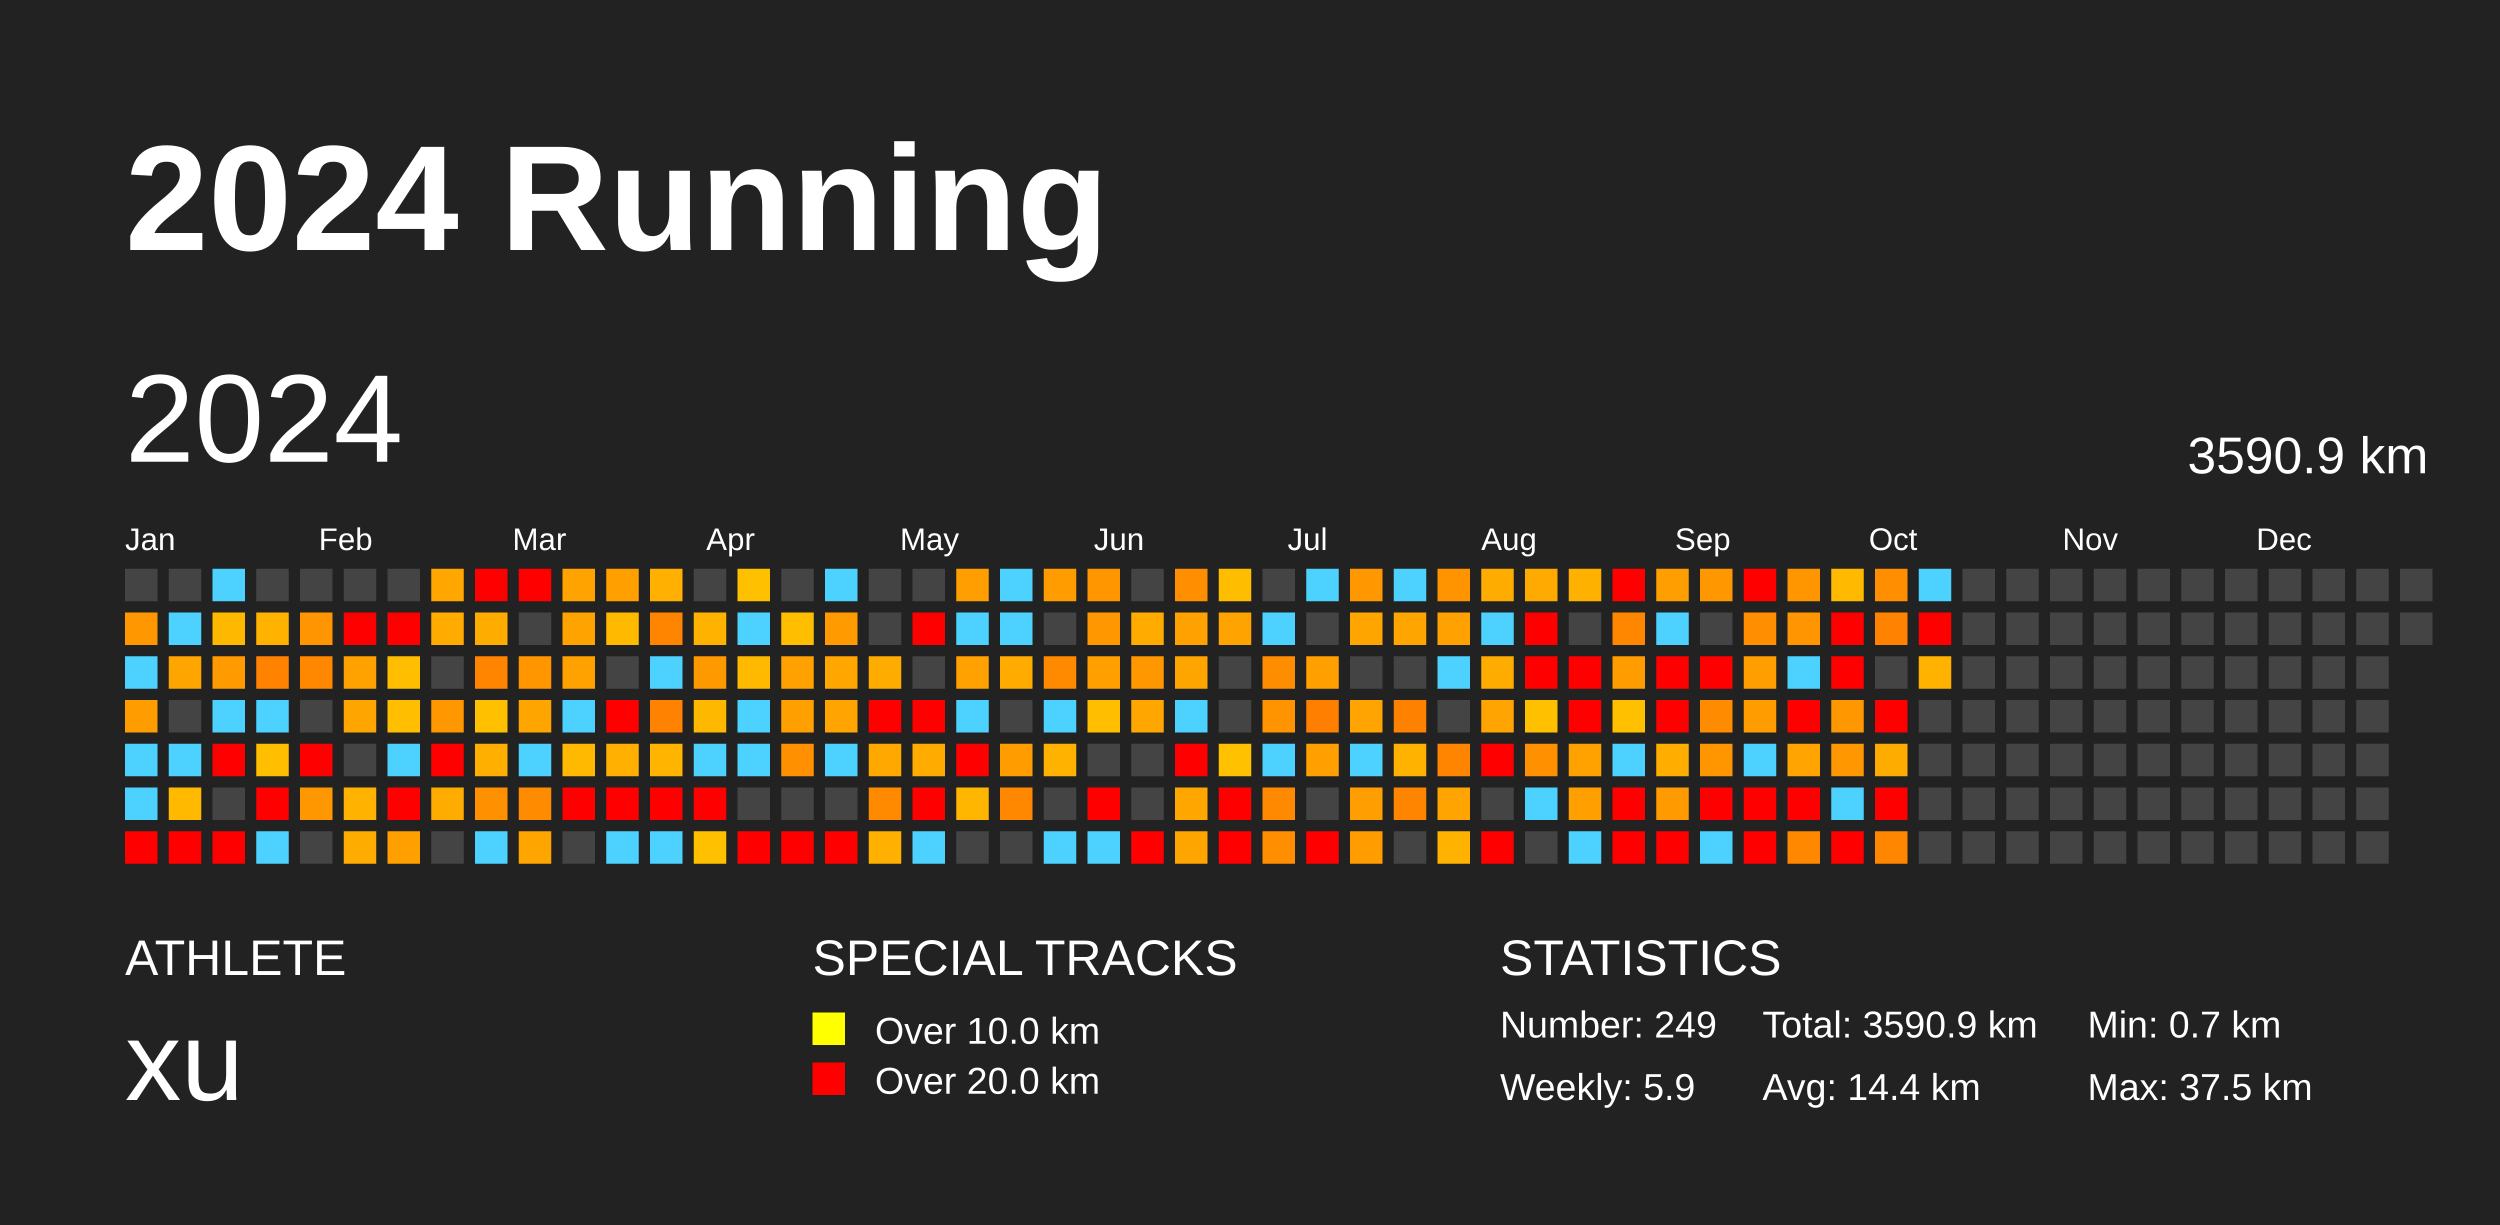
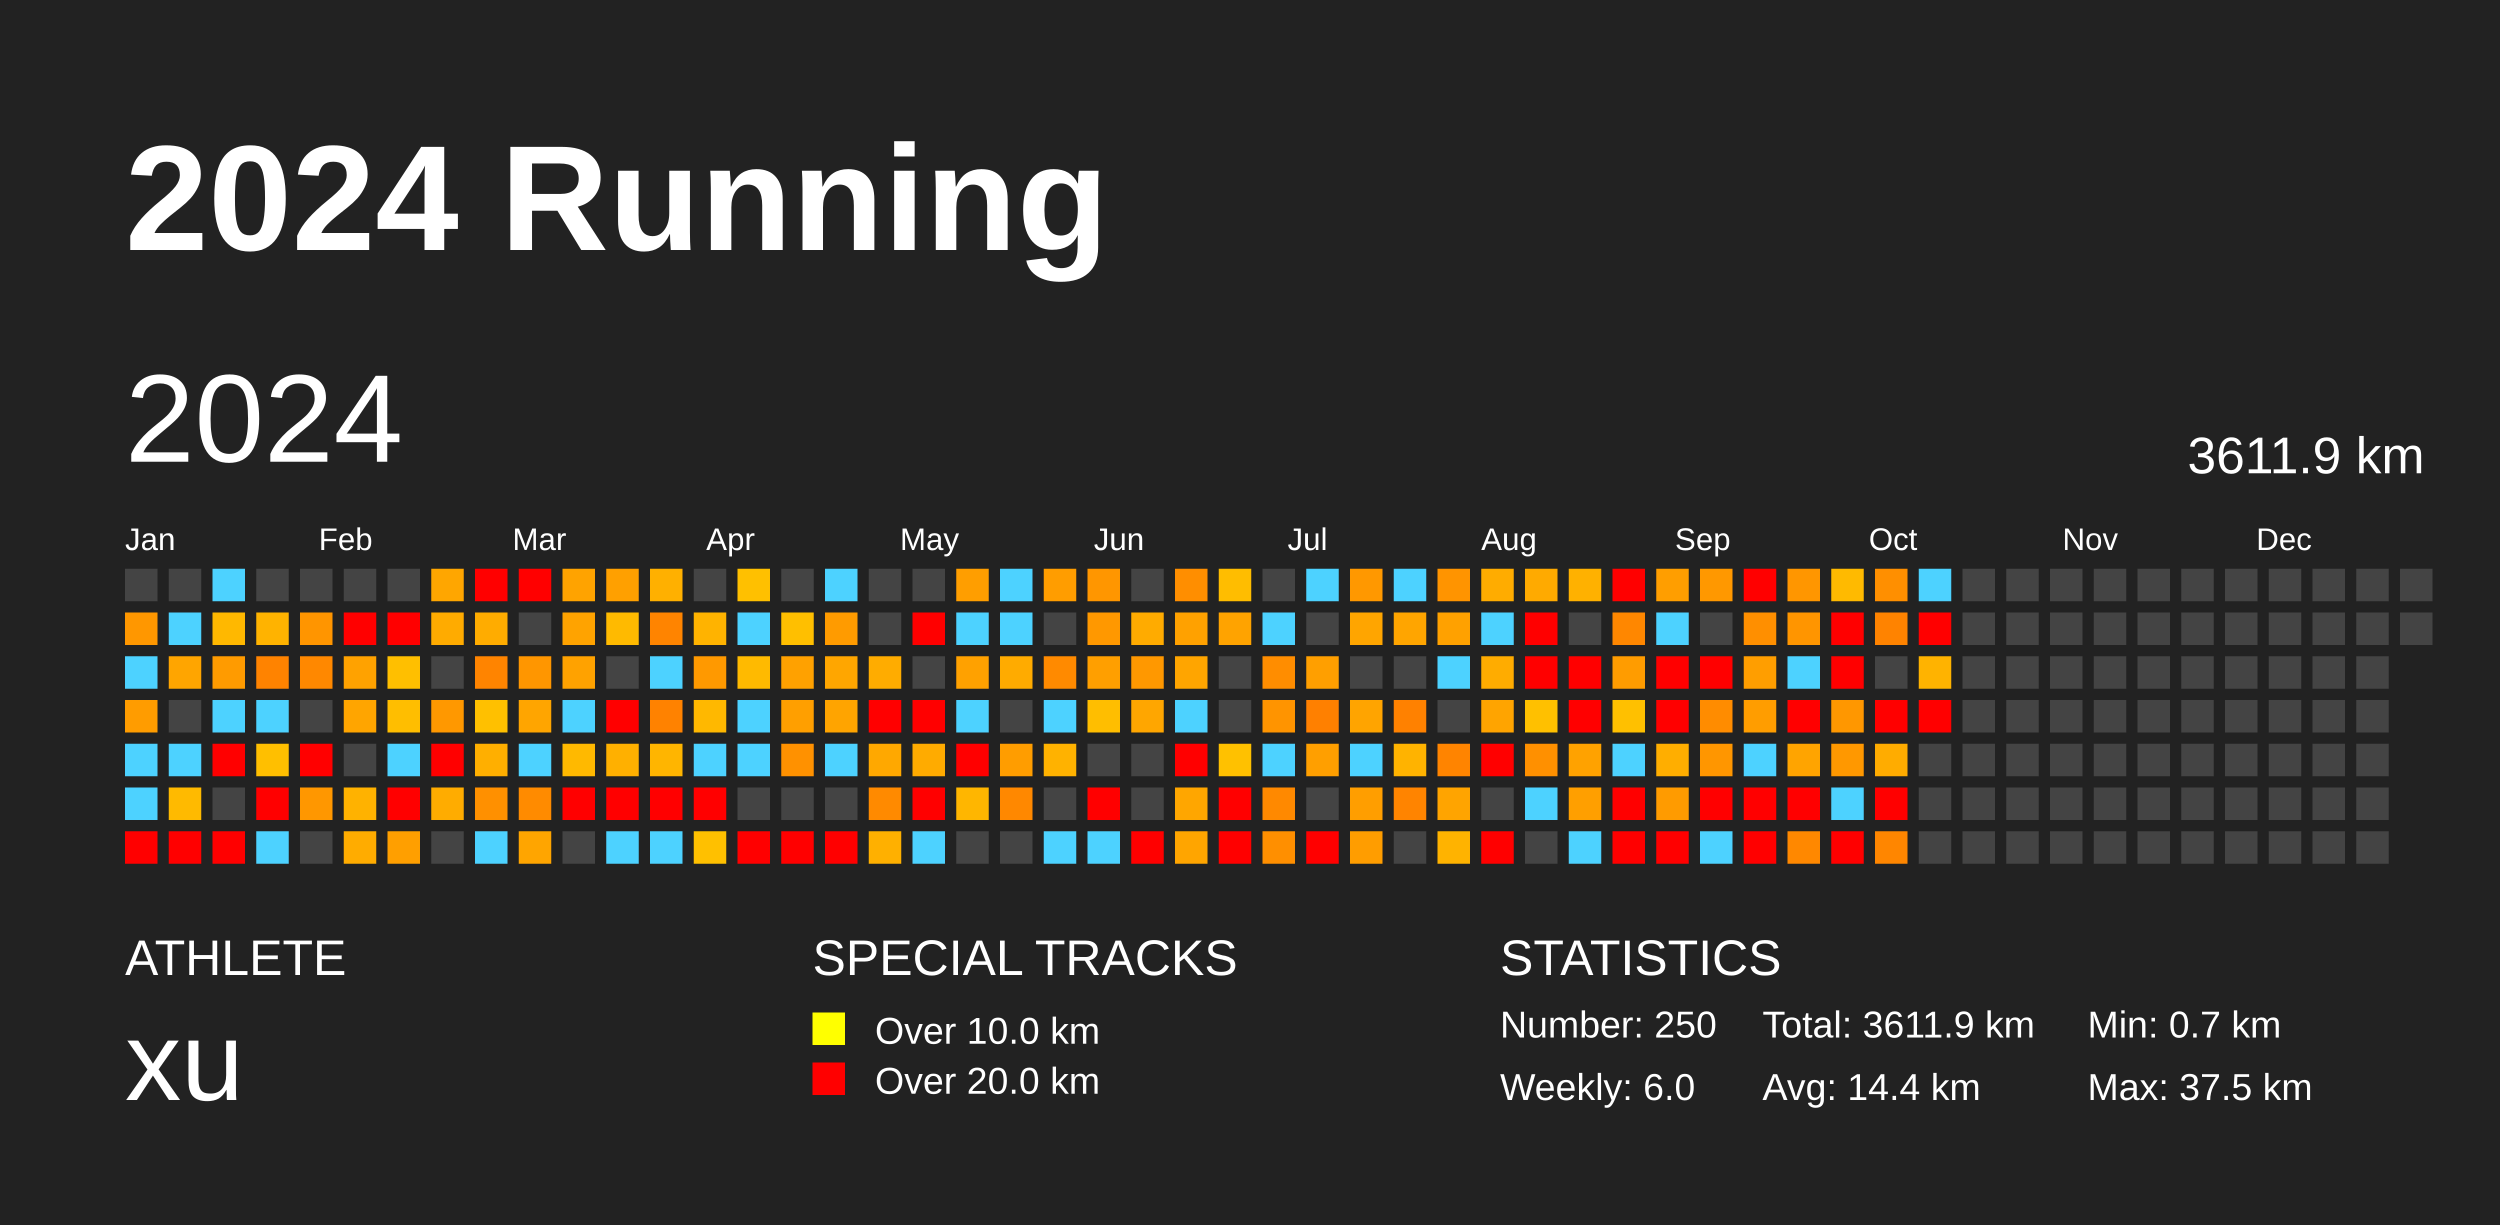
<svg xmlns="http://www.w3.org/2000/svg" baseProfile="full" height="98mm" version="1.1" viewBox="0,0,200,98" width="200mm">
  <defs />
  <rect fill="#222222" height="98" width="200" x="0" y="0" />
  <text fill="#FFFFFF" style="font-size:12px; font-family:Arial; font-weight:bold;" x="10" y="20">2024 Running</text>
  <text fill="#FFFFFF" style="font-size:4px; font-family:Arial" x="10" y="78">ATHLETE</text>
  <text fill="#FFFFFF" style="font-size:9px; font-family:Arial" x="10" y="88">xu</text>
  <text fill="#FFFFFF" style="font-size:4px; font-family:Arial" x="65" y="78">SPECIAL TRACKS</text>
  <rect fill="yellow" height="2.6" width="2.6" x="65" y="81" />
  <text fill="#FFFFFF" style="font-size:3px; font-family:Arial" x="70" y="83.5">Over 10.0 km</text>
  <rect fill="red" height="2.6" width="2.6" x="65" y="85" />
  <text fill="#FFFFFF" style="font-size:3px; font-family:Arial" x="70" y="87.5">Over 20.0 km</text>
  <text fill="#FFFFFF" style="font-size:4px; font-family:Arial" x="120" y="78">STATISTICS</text>
-   <text fill="#FFFFFF" style="font-size:3px; font-family:Arial" x="120" y="83">Number: 249</text>
-   <text fill="#FFFFFF" style="font-size:3px; font-family:Arial" x="120" y="88">Weekly: 5.9</text>
-   <text fill="#FFFFFF" style="font-size:3px; font-family:Arial" x="141" y="83">Total: 3590.9 km</text>
+   <text fill="#FFFFFF" style="font-size:3px; font-family:Arial" x="120" y="83">Number: 250</text>
+   <text fill="#FFFFFF" style="font-size:3px; font-family:Arial" x="120" y="88">Weekly: 6.0</text>
+   <text fill="#FFFFFF" style="font-size:3px; font-family:Arial" x="141" y="83">Total: 3611.9 km</text>
  <text fill="#FFFFFF" style="font-size:3px; font-family:Arial" x="141" y="88">Avg: 14.4 km</text>
  <text fill="#FFFFFF" style="font-size:3px; font-family:Arial" x="167" y="83">Min: 0.7 km</text>
  <text fill="#FFFFFF" style="font-size:3px; font-family:Arial" x="167" y="88">Max: 37.5 km</text>
  <text dominant-baseline="hanging" fill="#FFFFFF" style="font-size:10.0px; font-family:Arial;" x="10" y="30">2024</text>
-   <text dominant-baseline="hanging" fill="#FFFFFF" style="font-size:4.125px; font-family:Arial;" x="175" y="35">3590.9 km</text>
+   <text dominant-baseline="hanging" fill="#FFFFFF" style="font-size:4.125px; font-family:Arial;" x="175" y="35">3611.9 km</text>
  <text fill="#FFFFFF" style="font-size:2.5px; font-family:Arial" x="10.0" y="44">Jan</text>
  <text fill="#FFFFFF" style="font-size:2.5px; font-family:Arial" x="25.5" y="44">Feb</text>
  <text fill="#FFFFFF" style="font-size:2.5px; font-family:Arial" x="41.0" y="44">Mar</text>
  <text fill="#FFFFFF" style="font-size:2.5px; font-family:Arial" x="56.5" y="44">Apr</text>
  <text fill="#FFFFFF" style="font-size:2.5px; font-family:Arial" x="72.0" y="44">May</text>
  <text fill="#FFFFFF" style="font-size:2.5px; font-family:Arial" x="87.5" y="44">Jun</text>
  <text fill="#FFFFFF" style="font-size:2.5px; font-family:Arial" x="103.0" y="44">Jul</text>
  <text fill="#FFFFFF" style="font-size:2.5px; font-family:Arial" x="118.5" y="44">Aug</text>
  <text fill="#FFFFFF" style="font-size:2.5px; font-family:Arial" x="134.0" y="44">Sep</text>
  <text fill="#FFFFFF" style="font-size:2.5px; font-family:Arial" x="149.5" y="44">Oct</text>
  <text fill="#FFFFFF" style="font-size:2.5px; font-family:Arial" x="165.0" y="44">Nov</text>
  <text fill="#FFFFFF" style="font-size:2.5px; font-family:Arial" x="180.5" y="44">Dec</text>
  <rect fill="#444444" height="2.6" width="2.6" x="10.0" y="45.5" />
  <rect fill="#ff9700" height="2.6" width="2.6" x="10.0" y="49.0" />
  <rect fill="#4dd2ff" height="2.6" width="2.6" x="10.0" y="52.5" />
  <rect fill="#ff9c00" height="2.6" width="2.6" x="10.0" y="56.0" />
  <rect fill="#4dd2ff" height="2.6" width="2.6" x="10.0" y="59.5" />
  <rect fill="#4dd2ff" height="2.6" width="2.6" x="10.0" y="63.0" />
  <rect fill="red" height="2.6" width="2.6" x="10.0" y="66.5" />
  <rect fill="#444444" height="2.6" width="2.6" x="13.5" y="45.5" />
  <rect fill="#4dd2ff" height="2.6" width="2.6" x="13.5" y="49.0" />
  <rect fill="#ffa500" height="2.6" width="2.6" x="13.5" y="52.5" />
  <rect fill="#444444" height="2.6" width="2.6" x="13.5" y="56.0" />
  <rect fill="#4dd2ff" height="2.6" width="2.6" x="13.5" y="59.5" />
  <rect fill="#ffba00" height="2.6" width="2.6" x="13.5" y="63.0" />
  <rect fill="red" height="2.6" width="2.6" x="13.5" y="66.5" />
  <rect fill="#4dd2ff" height="2.6" width="2.6" x="17.0" y="45.5" />
  <rect fill="#ffb800" height="2.6" width="2.6" x="17.0" y="49.0" />
  <rect fill="#ff9b00" height="2.6" width="2.6" x="17.0" y="52.5" />
  <rect fill="#4dd2ff" height="2.6" width="2.6" x="17.0" y="56.0" />
  <rect fill="red" height="2.6" width="2.6" x="17.0" y="59.5" />
  <rect fill="#444444" height="2.6" width="2.6" x="17.0" y="63.0" />
  <rect fill="red" height="2.6" width="2.6" x="17.0" y="66.5" />
  <rect fill="#444444" height="2.6" width="2.6" x="20.5" y="45.5" />
  <rect fill="#ffb300" height="2.6" width="2.6" x="20.5" y="49.0" />
  <rect fill="#ff8300" height="2.6" width="2.6" x="20.5" y="52.5" />
  <rect fill="#4dd2ff" height="2.6" width="2.6" x="20.5" y="56.0" />
  <rect fill="#ffbf00" height="2.6" width="2.6" x="20.5" y="59.5" />
  <rect fill="red" height="2.6" width="2.6" x="20.5" y="63.0" />
  <rect fill="#4dd2ff" height="2.6" width="2.6" x="20.5" y="66.5" />
  <rect fill="#444444" height="2.6" width="2.6" x="24.0" y="45.5" />
  <rect fill="#ff9500" height="2.6" width="2.6" x="24.0" y="49.0" />
  <rect fill="#ff8800" height="2.6" width="2.6" x="24.0" y="52.5" />
  <rect fill="#444444" height="2.6" width="2.6" x="24.0" y="56.0" />
  <rect fill="red" height="2.6" width="2.6" x="24.0" y="59.5" />
  <rect fill="#ff9700" height="2.6" width="2.6" x="24.0" y="63.0" />
  <rect fill="#444444" height="2.6" width="2.6" x="24.0" y="66.5" />
  <rect fill="#444444" height="2.6" width="2.6" x="27.5" y="45.5" />
  <rect fill="red" height="2.6" width="2.6" x="27.5" y="49.0" />
  <rect fill="#ffa200" height="2.6" width="2.6" x="27.5" y="52.5" />
  <rect fill="#ffa500" height="2.6" width="2.6" x="27.5" y="56.0" />
  <rect fill="#444444" height="2.6" width="2.6" x="27.5" y="59.5" />
  <rect fill="#ffb200" height="2.6" width="2.6" x="27.5" y="63.0" />
  <rect fill="#ffac00" height="2.6" width="2.6" x="27.5" y="66.5" />
  <rect fill="#444444" height="2.6" width="2.6" x="31.0" y="45.5" />
  <rect fill="red" height="2.6" width="2.6" x="31.0" y="49.0" />
  <rect fill="#ffbf00" height="2.6" width="2.6" x="31.0" y="52.5" />
  <rect fill="#ffbe00" height="2.6" width="2.6" x="31.0" y="56.0" />
  <rect fill="#4dd2ff" height="2.6" width="2.6" x="31.0" y="59.5" />
  <rect fill="red" height="2.6" width="2.6" x="31.0" y="63.0" />
  <rect fill="#ff9f00" height="2.6" width="2.6" x="31.0" y="66.5" />
  <rect fill="#ffa600" height="2.6" width="2.6" x="34.5" y="45.5" />
  <rect fill="#ffab00" height="2.6" width="2.6" x="34.5" y="49.0" />
  <rect fill="#444444" height="2.6" width="2.6" x="34.5" y="52.5" />
  <rect fill="#ff9800" height="2.6" width="2.6" x="34.5" y="56.0" />
  <rect fill="red" height="2.6" width="2.6" x="34.5" y="59.5" />
  <rect fill="#ffac00" height="2.6" width="2.6" x="34.5" y="63.0" />
  <rect fill="#444444" height="2.6" width="2.6" x="34.5" y="66.5" />
  <rect fill="red" height="2.6" width="2.6" x="38.0" y="45.5" />
  <rect fill="#ffac00" height="2.6" width="2.6" x="38.0" y="49.0" />
  <rect fill="#ff8400" height="2.6" width="2.6" x="38.0" y="52.5" />
  <rect fill="#ffc000" height="2.6" width="2.6" x="38.0" y="56.0" />
  <rect fill="#ffaf00" height="2.6" width="2.6" x="38.0" y="59.5" />
  <rect fill="#ff9000" height="2.6" width="2.6" x="38.0" y="63.0" />
  <rect fill="#4dd2ff" height="2.6" width="2.6" x="38.0" y="66.5" />
  <rect fill="red" height="2.6" width="2.6" x="41.5" y="45.5" />
  <rect fill="#444444" height="2.6" width="2.6" x="41.5" y="49.0" />
  <rect fill="#ff9600" height="2.6" width="2.6" x="41.5" y="52.5" />
  <rect fill="#ffa500" height="2.6" width="2.6" x="41.5" y="56.0" />
  <rect fill="#4dd2ff" height="2.6" width="2.6" x="41.5" y="59.5" />
  <rect fill="#ff8b00" height="2.6" width="2.6" x="41.5" y="63.0" />
  <rect fill="#ffa500" height="2.6" width="2.6" x="41.5" y="66.5" />
  <rect fill="#ffa300" height="2.6" width="2.6" x="45.0" y="45.5" />
  <rect fill="#ffa300" height="2.6" width="2.6" x="45.0" y="49.0" />
  <rect fill="#ffa200" height="2.6" width="2.6" x="45.0" y="52.5" />
  <rect fill="#4dd2ff" height="2.6" width="2.6" x="45.0" y="56.0" />
  <rect fill="#ffb900" height="2.6" width="2.6" x="45.0" y="59.5" />
  <rect fill="red" height="2.6" width="2.6" x="45.0" y="63.0" />
  <rect fill="#444444" height="2.6" width="2.6" x="45.0" y="66.5" />
  <rect fill="#ffa000" height="2.6" width="2.6" x="48.5" y="45.5" />
  <rect fill="#ffba00" height="2.6" width="2.6" x="48.5" y="49.0" />
  <rect fill="#444444" height="2.6" width="2.6" x="48.5" y="52.5" />
  <rect fill="red" height="2.6" width="2.6" x="48.5" y="56.0" />
  <rect fill="#ffb000" height="2.6" width="2.6" x="48.5" y="59.5" />
  <rect fill="red" height="2.6" width="2.6" x="48.5" y="63.0" />
  <rect fill="#4dd2ff" height="2.6" width="2.6" x="48.5" y="66.5" />
  <rect fill="#ffb000" height="2.6" width="2.6" x="52.0" y="45.5" />
  <rect fill="#ff8400" height="2.6" width="2.6" x="52.0" y="49.0" />
  <rect fill="#4dd2ff" height="2.6" width="2.6" x="52.0" y="52.5" />
  <rect fill="#ff8200" height="2.6" width="2.6" x="52.0" y="56.0" />
  <rect fill="#ffb500" height="2.6" width="2.6" x="52.0" y="59.5" />
  <rect fill="red" height="2.6" width="2.6" x="52.0" y="63.0" />
  <rect fill="#4dd2ff" height="2.6" width="2.6" x="52.0" y="66.5" />
  <rect fill="#444444" height="2.6" width="2.6" x="55.5" y="45.5" />
  <rect fill="#ffb300" height="2.6" width="2.6" x="55.5" y="49.0" />
  <rect fill="#ff9900" height="2.6" width="2.6" x="55.5" y="52.5" />
  <rect fill="#ffb800" height="2.6" width="2.6" x="55.5" y="56.0" />
  <rect fill="#4dd2ff" height="2.6" width="2.6" x="55.5" y="59.5" />
  <rect fill="red" height="2.6" width="2.6" x="55.5" y="63.0" />
  <rect fill="#ffc000" height="2.6" width="2.6" x="55.5" y="66.5" />
  <rect fill="#ffc000" height="2.6" width="2.6" x="59.0" y="45.5" />
  <rect fill="#4dd2ff" height="2.6" width="2.6" x="59.0" y="49.0" />
  <rect fill="#ffba00" height="2.6" width="2.6" x="59.0" y="52.5" />
  <rect fill="#4dd2ff" height="2.6" width="2.6" x="59.0" y="56.0" />
  <rect fill="#4dd2ff" height="2.6" width="2.6" x="59.0" y="59.5" />
  <rect fill="#444444" height="2.6" width="2.6" x="59.0" y="63.0" />
  <rect fill="red" height="2.6" width="2.6" x="59.0" y="66.5" />
  <rect fill="#444444" height="2.6" width="2.6" x="62.5" y="45.5" />
  <rect fill="#ffbf00" height="2.6" width="2.6" x="62.5" y="49.0" />
  <rect fill="#ffa100" height="2.6" width="2.6" x="62.5" y="52.5" />
  <rect fill="#ff9f00" height="2.6" width="2.6" x="62.5" y="56.0" />
  <rect fill="#ff9100" height="2.6" width="2.6" x="62.5" y="59.5" />
  <rect fill="#444444" height="2.6" width="2.6" x="62.5" y="63.0" />
  <rect fill="red" height="2.6" width="2.6" x="62.5" y="66.5" />
  <rect fill="#4dd2ff" height="2.6" width="2.6" x="66.0" y="45.5" />
  <rect fill="#ff9b00" height="2.6" width="2.6" x="66.0" y="49.0" />
  <rect fill="#ffa600" height="2.6" width="2.6" x="66.0" y="52.5" />
  <rect fill="#ffa400" height="2.6" width="2.6" x="66.0" y="56.0" />
  <rect fill="#4dd2ff" height="2.6" width="2.6" x="66.0" y="59.5" />
  <rect fill="#444444" height="2.6" width="2.6" x="66.0" y="63.0" />
  <rect fill="red" height="2.6" width="2.6" x="66.0" y="66.5" />
  <rect fill="#444444" height="2.6" width="2.6" x="69.5" y="45.5" />
  <rect fill="#444444" height="2.6" width="2.6" x="69.5" y="49.0" />
  <rect fill="#ffac00" height="2.6" width="2.6" x="69.5" y="52.5" />
  <rect fill="red" height="2.6" width="2.6" x="69.5" y="56.0" />
  <rect fill="#ffa800" height="2.6" width="2.6" x="69.5" y="59.5" />
  <rect fill="#ff8a00" height="2.6" width="2.6" x="69.5" y="63.0" />
  <rect fill="#ffb000" height="2.6" width="2.6" x="69.5" y="66.5" />
  <rect fill="#444444" height="2.6" width="2.6" x="73.0" y="45.5" />
  <rect fill="red" height="2.6" width="2.6" x="73.0" y="49.0" />
  <rect fill="#444444" height="2.6" width="2.6" x="73.0" y="52.5" />
  <rect fill="red" height="2.6" width="2.6" x="73.0" y="56.0" />
  <rect fill="#ffab00" height="2.6" width="2.6" x="73.0" y="59.5" />
  <rect fill="red" height="2.6" width="2.6" x="73.0" y="63.0" />
  <rect fill="#4dd2ff" height="2.6" width="2.6" x="73.0" y="66.5" />
  <rect fill="#ff9e00" height="2.6" width="2.6" x="76.5" y="45.5" />
  <rect fill="#4dd2ff" height="2.6" width="2.6" x="76.5" y="49.0" />
  <rect fill="#ffa100" height="2.6" width="2.6" x="76.5" y="52.5" />
  <rect fill="#4dd2ff" height="2.6" width="2.6" x="76.5" y="56.0" />
  <rect fill="red" height="2.6" width="2.6" x="76.5" y="59.5" />
  <rect fill="#ffb600" height="2.6" width="2.6" x="76.5" y="63.0" />
  <rect fill="#444444" height="2.6" width="2.6" x="76.5" y="66.5" />
  <rect fill="#4dd2ff" height="2.6" width="2.6" x="80.0" y="45.5" />
  <rect fill="#4dd2ff" height="2.6" width="2.6" x="80.0" y="49.0" />
  <rect fill="#ffab00" height="2.6" width="2.6" x="80.0" y="52.5" />
  <rect fill="#444444" height="2.6" width="2.6" x="80.0" y="56.0" />
  <rect fill="#ff9d00" height="2.6" width="2.6" x="80.0" y="59.5" />
  <rect fill="#ff8800" height="2.6" width="2.6" x="80.0" y="63.0" />
  <rect fill="#444444" height="2.6" width="2.6" x="80.0" y="66.5" />
  <rect fill="#ff9d00" height="2.6" width="2.6" x="83.5" y="45.5" />
  <rect fill="#444444" height="2.6" width="2.6" x="83.5" y="49.0" />
  <rect fill="#ff8a00" height="2.6" width="2.6" x="83.5" y="52.5" />
  <rect fill="#4dd2ff" height="2.6" width="2.6" x="83.5" y="56.0" />
  <rect fill="#ffb200" height="2.6" width="2.6" x="83.5" y="59.5" />
  <rect fill="#444444" height="2.6" width="2.6" x="83.5" y="63.0" />
  <rect fill="#4dd2ff" height="2.6" width="2.6" x="83.5" y="66.5" />
  <rect fill="#ff9600" height="2.6" width="2.6" x="87.0" y="45.5" />
  <rect fill="#ff9800" height="2.6" width="2.6" x="87.0" y="49.0" />
  <rect fill="#ff9f00" height="2.6" width="2.6" x="87.0" y="52.5" />
  <rect fill="#ffbe00" height="2.6" width="2.6" x="87.0" y="56.0" />
  <rect fill="#444444" height="2.6" width="2.6" x="87.0" y="59.5" />
  <rect fill="red" height="2.6" width="2.6" x="87.0" y="63.0" />
  <rect fill="#4dd2ff" height="2.6" width="2.6" x="87.0" y="66.5" />
  <rect fill="#444444" height="2.6" width="2.6" x="90.5" y="45.5" />
  <rect fill="#ffab00" height="2.6" width="2.6" x="90.5" y="49.0" />
  <rect fill="#ff9800" height="2.6" width="2.6" x="90.5" y="52.5" />
  <rect fill="#ffa600" height="2.6" width="2.6" x="90.5" y="56.0" />
  <rect fill="#444444" height="2.6" width="2.6" x="90.5" y="59.5" />
  <rect fill="#444444" height="2.6" width="2.6" x="90.5" y="63.0" />
  <rect fill="red" height="2.6" width="2.6" x="90.5" y="66.5" />
  <rect fill="#ff8e00" height="2.6" width="2.6" x="94.0" y="45.5" />
  <rect fill="#ffa100" height="2.6" width="2.6" x="94.0" y="49.0" />
  <rect fill="#ffa500" height="2.6" width="2.6" x="94.0" y="52.5" />
  <rect fill="#4dd2ff" height="2.6" width="2.6" x="94.0" y="56.0" />
  <rect fill="red" height="2.6" width="2.6" x="94.0" y="59.5" />
  <rect fill="#ffa600" height="2.6" width="2.6" x="94.0" y="63.0" />
  <rect fill="#ffa500" height="2.6" width="2.6" x="94.0" y="66.5" />
  <rect fill="#ffbd00" height="2.6" width="2.6" x="97.5" y="45.5" />
  <rect fill="#ffa300" height="2.6" width="2.6" x="97.5" y="49.0" />
  <rect fill="#444444" height="2.6" width="2.6" x="97.5" y="52.5" />
  <rect fill="#444444" height="2.6" width="2.6" x="97.5" y="56.0" />
  <rect fill="#ffc100" height="2.6" width="2.6" x="97.5" y="59.5" />
  <rect fill="red" height="2.6" width="2.6" x="97.5" y="63.0" />
  <rect fill="red" height="2.6" width="2.6" x="97.5" y="66.5" />
  <rect fill="#444444" height="2.6" width="2.6" x="101.0" y="45.5" />
  <rect fill="#4dd2ff" height="2.6" width="2.6" x="101.0" y="49.0" />
  <rect fill="#ff8d00" height="2.6" width="2.6" x="101.0" y="52.5" />
  <rect fill="#ff9400" height="2.6" width="2.6" x="101.0" y="56.0" />
  <rect fill="#4dd2ff" height="2.6" width="2.6" x="101.0" y="59.5" />
  <rect fill="#ff8900" height="2.6" width="2.6" x="101.0" y="63.0" />
  <rect fill="#ff8f00" height="2.6" width="2.6" x="101.0" y="66.5" />
  <rect fill="#4dd2ff" height="2.6" width="2.6" x="104.5" y="45.5" />
  <rect fill="#444444" height="2.6" width="2.6" x="104.5" y="49.0" />
  <rect fill="#ff9f00" height="2.6" width="2.6" x="104.5" y="52.5" />
  <rect fill="#ff8000" height="2.6" width="2.6" x="104.5" y="56.0" />
  <rect fill="#ff9f00" height="2.6" width="2.6" x="104.5" y="59.5" />
  <rect fill="#444444" height="2.6" width="2.6" x="104.5" y="63.0" />
  <rect fill="red" height="2.6" width="2.6" x="104.5" y="66.5" />
  <rect fill="#ff9800" height="2.6" width="2.6" x="108.0" y="45.5" />
  <rect fill="#ffa500" height="2.6" width="2.6" x="108.0" y="49.0" />
  <rect fill="#444444" height="2.6" width="2.6" x="108.0" y="52.5" />
  <rect fill="#ffa400" height="2.6" width="2.6" x="108.0" y="56.0" />
  <rect fill="#4dd2ff" height="2.6" width="2.6" x="108.0" y="59.5" />
  <rect fill="#ff9e00" height="2.6" width="2.6" x="108.0" y="63.0" />
  <rect fill="#ff9d00" height="2.6" width="2.6" x="108.0" y="66.5" />
  <rect fill="#4dd2ff" height="2.6" width="2.6" x="111.5" y="45.5" />
  <rect fill="#ffa500" height="2.6" width="2.6" x="111.5" y="49.0" />
  <rect fill="#444444" height="2.6" width="2.6" x="111.5" y="52.5" />
  <rect fill="#ff8100" height="2.6" width="2.6" x="111.5" y="56.0" />
  <rect fill="#ffb300" height="2.6" width="2.6" x="111.5" y="59.5" />
  <rect fill="#ff8400" height="2.6" width="2.6" x="111.5" y="63.0" />
  <rect fill="#444444" height="2.6" width="2.6" x="111.5" y="66.5" />
  <rect fill="#ff9400" height="2.6" width="2.6" x="115.0" y="45.5" />
  <rect fill="#ffa100" height="2.6" width="2.6" x="115.0" y="49.0" />
  <rect fill="#4dd2ff" height="2.6" width="2.6" x="115.0" y="52.5" />
  <rect fill="#444444" height="2.6" width="2.6" x="115.0" y="56.0" />
  <rect fill="#ff8400" height="2.6" width="2.6" x="115.0" y="59.5" />
  <rect fill="#ffa400" height="2.6" width="2.6" x="115.0" y="63.0" />
  <rect fill="#ffb300" height="2.6" width="2.6" x="115.0" y="66.5" />
  <rect fill="#ffac00" height="2.6" width="2.6" x="118.5" y="45.5" />
  <rect fill="#4dd2ff" height="2.6" width="2.6" x="118.5" y="49.0" />
  <rect fill="#ffac00" height="2.6" width="2.6" x="118.5" y="52.5" />
  <rect fill="#ffa400" height="2.6" width="2.6" x="118.5" y="56.0" />
  <rect fill="red" height="2.6" width="2.6" x="118.5" y="59.5" />
  <rect fill="#444444" height="2.6" width="2.6" x="118.5" y="63.0" />
  <rect fill="red" height="2.6" width="2.6" x="118.5" y="66.5" />
  <rect fill="#ffaa00" height="2.6" width="2.6" x="122.0" y="45.5" />
  <rect fill="red" height="2.6" width="2.6" x="122.0" y="49.0" />
  <rect fill="red" height="2.6" width="2.6" x="122.0" y="52.5" />
  <rect fill="#ffc000" height="2.6" width="2.6" x="122.0" y="56.0" />
  <rect fill="#ff9000" height="2.6" width="2.6" x="122.0" y="59.5" />
  <rect fill="#4dd2ff" height="2.6" width="2.6" x="122.0" y="63.0" />
  <rect fill="#444444" height="2.6" width="2.6" x="122.0" y="66.5" />
  <rect fill="#ffb100" height="2.6" width="2.6" x="125.5" y="45.5" />
  <rect fill="#444444" height="2.6" width="2.6" x="125.5" y="49.0" />
  <rect fill="red" height="2.6" width="2.6" x="125.5" y="52.5" />
  <rect fill="red" height="2.6" width="2.6" x="125.5" y="56.0" />
  <rect fill="#ffa200" height="2.6" width="2.6" x="125.5" y="59.5" />
  <rect fill="#ff9f00" height="2.6" width="2.6" x="125.5" y="63.0" />
  <rect fill="#4dd2ff" height="2.6" width="2.6" x="125.5" y="66.5" />
  <rect fill="red" height="2.6" width="2.6" x="129.0" y="45.5" />
  <rect fill="#ff8700" height="2.6" width="2.6" x="129.0" y="49.0" />
  <rect fill="#ff9c00" height="2.6" width="2.6" x="129.0" y="52.5" />
  <rect fill="#ffc000" height="2.6" width="2.6" x="129.0" y="56.0" />
  <rect fill="#4dd2ff" height="2.6" width="2.6" x="129.0" y="59.5" />
  <rect fill="red" height="2.6" width="2.6" x="129.0" y="63.0" />
  <rect fill="red" height="2.6" width="2.6" x="129.0" y="66.5" />
  <rect fill="#ff9e00" height="2.6" width="2.6" x="132.5" y="45.5" />
  <rect fill="#4dd2ff" height="2.6" width="2.6" x="132.5" y="49.0" />
  <rect fill="red" height="2.6" width="2.6" x="132.5" y="52.5" />
  <rect fill="red" height="2.6" width="2.6" x="132.5" y="56.0" />
  <rect fill="#ffae00" height="2.6" width="2.6" x="132.5" y="59.5" />
  <rect fill="#ff9b00" height="2.6" width="2.6" x="132.5" y="63.0" />
  <rect fill="red" height="2.6" width="2.6" x="132.5" y="66.5" />
  <rect fill="#ff9800" height="2.6" width="2.6" x="136.0" y="45.5" />
  <rect fill="#444444" height="2.6" width="2.6" x="136.0" y="49.0" />
  <rect fill="red" height="2.6" width="2.6" x="136.0" y="52.5" />
  <rect fill="#ff8c00" height="2.6" width="2.6" x="136.0" y="56.0" />
  <rect fill="#ff9600" height="2.6" width="2.6" x="136.0" y="59.5" />
  <rect fill="red" height="2.6" width="2.6" x="136.0" y="63.0" />
  <rect fill="#4dd2ff" height="2.6" width="2.6" x="136.0" y="66.5" />
  <rect fill="red" height="2.6" width="2.6" x="139.5" y="45.5" />
  <rect fill="#ff8f00" height="2.6" width="2.6" x="139.5" y="49.0" />
  <rect fill="#ff9e00" height="2.6" width="2.6" x="139.5" y="52.5" />
  <rect fill="#ff9d00" height="2.6" width="2.6" x="139.5" y="56.0" />
  <rect fill="#4dd2ff" height="2.6" width="2.6" x="139.5" y="59.5" />
  <rect fill="red" height="2.6" width="2.6" x="139.5" y="63.0" />
  <rect fill="red" height="2.6" width="2.6" x="139.5" y="66.5" />
  <rect fill="#ff9600" height="2.6" width="2.6" x="143.0" y="45.5" />
  <rect fill="#ff9500" height="2.6" width="2.6" x="143.0" y="49.0" />
  <rect fill="#4dd2ff" height="2.6" width="2.6" x="143.0" y="52.5" />
  <rect fill="red" height="2.6" width="2.6" x="143.0" y="56.0" />
  <rect fill="#ffa400" height="2.6" width="2.6" x="143.0" y="59.5" />
  <rect fill="red" height="2.6" width="2.6" x="143.0" y="63.0" />
  <rect fill="#ff8800" height="2.6" width="2.6" x="143.0" y="66.5" />
  <rect fill="#ffba00" height="2.6" width="2.6" x="146.5" y="45.5" />
  <rect fill="red" height="2.6" width="2.6" x="146.5" y="49.0" />
  <rect fill="red" height="2.6" width="2.6" x="146.5" y="52.5" />
  <rect fill="#ff9700" height="2.6" width="2.6" x="146.5" y="56.0" />
  <rect fill="#ff9800" height="2.6" width="2.6" x="146.5" y="59.5" />
  <rect fill="#4dd2ff" height="2.6" width="2.6" x="146.5" y="63.0" />
  <rect fill="red" height="2.6" width="2.6" x="146.5" y="66.5" />
  <rect fill="#ff8f00" height="2.6" width="2.6" x="150.0" y="45.5" />
  <rect fill="#ff8300" height="2.6" width="2.6" x="150.0" y="49.0" />
  <rect fill="#444444" height="2.6" width="2.6" x="150.0" y="52.5" />
  <rect fill="red" height="2.6" width="2.6" x="150.0" y="56.0" />
  <rect fill="#ffac00" height="2.6" width="2.6" x="150.0" y="59.5" />
  <rect fill="red" height="2.6" width="2.6" x="150.0" y="63.0" />
  <rect fill="#ff8600" height="2.6" width="2.6" x="150.0" y="66.5" />
  <rect fill="#4dd2ff" height="2.6" width="2.6" x="153.5" y="45.5" />
  <rect fill="red" height="2.6" width="2.6" x="153.5" y="49.0" />
  <rect fill="#ffb300" height="2.6" width="2.6" x="153.5" y="52.5" />
-   <rect fill="#444444" height="2.6" width="2.6" x="153.5" y="56.0" />
+   <rect fill="red" height="2.6" width="2.6" x="153.5" y="56.0" />
  <rect fill="#444444" height="2.6" width="2.6" x="153.5" y="59.5" />
  <rect fill="#444444" height="2.6" width="2.6" x="153.5" y="63.0" />
  <rect fill="#444444" height="2.6" width="2.6" x="153.5" y="66.5" />
  <rect fill="#444444" height="2.6" width="2.6" x="157.0" y="45.5" />
  <rect fill="#444444" height="2.6" width="2.6" x="157.0" y="49.0" />
  <rect fill="#444444" height="2.6" width="2.6" x="157.0" y="52.5" />
  <rect fill="#444444" height="2.6" width="2.6" x="157.0" y="56.0" />
  <rect fill="#444444" height="2.6" width="2.6" x="157.0" y="59.5" />
  <rect fill="#444444" height="2.6" width="2.6" x="157.0" y="63.0" />
  <rect fill="#444444" height="2.6" width="2.6" x="157.0" y="66.5" />
  <rect fill="#444444" height="2.6" width="2.6" x="160.5" y="45.5" />
  <rect fill="#444444" height="2.6" width="2.6" x="160.5" y="49.0" />
  <rect fill="#444444" height="2.6" width="2.6" x="160.5" y="52.5" />
  <rect fill="#444444" height="2.6" width="2.6" x="160.5" y="56.0" />
  <rect fill="#444444" height="2.6" width="2.6" x="160.5" y="59.5" />
  <rect fill="#444444" height="2.6" width="2.6" x="160.5" y="63.0" />
  <rect fill="#444444" height="2.6" width="2.6" x="160.5" y="66.5" />
  <rect fill="#444444" height="2.6" width="2.6" x="164.0" y="45.5" />
  <rect fill="#444444" height="2.6" width="2.6" x="164.0" y="49.0" />
  <rect fill="#444444" height="2.6" width="2.6" x="164.0" y="52.5" />
  <rect fill="#444444" height="2.6" width="2.6" x="164.0" y="56.0" />
  <rect fill="#444444" height="2.6" width="2.6" x="164.0" y="59.5" />
  <rect fill="#444444" height="2.6" width="2.6" x="164.0" y="63.0" />
  <rect fill="#444444" height="2.6" width="2.6" x="164.0" y="66.5" />
  <rect fill="#444444" height="2.6" width="2.6" x="167.5" y="45.5" />
  <rect fill="#444444" height="2.6" width="2.6" x="167.5" y="49.0" />
  <rect fill="#444444" height="2.6" width="2.6" x="167.5" y="52.5" />
  <rect fill="#444444" height="2.6" width="2.6" x="167.5" y="56.0" />
  <rect fill="#444444" height="2.6" width="2.6" x="167.5" y="59.5" />
  <rect fill="#444444" height="2.6" width="2.6" x="167.5" y="63.0" />
  <rect fill="#444444" height="2.6" width="2.6" x="167.5" y="66.5" />
  <rect fill="#444444" height="2.6" width="2.6" x="171.0" y="45.5" />
  <rect fill="#444444" height="2.6" width="2.6" x="171.0" y="49.0" />
  <rect fill="#444444" height="2.6" width="2.6" x="171.0" y="52.5" />
  <rect fill="#444444" height="2.6" width="2.6" x="171.0" y="56.0" />
  <rect fill="#444444" height="2.6" width="2.6" x="171.0" y="59.5" />
  <rect fill="#444444" height="2.6" width="2.6" x="171.0" y="63.0" />
  <rect fill="#444444" height="2.6" width="2.6" x="171.0" y="66.5" />
  <rect fill="#444444" height="2.6" width="2.6" x="174.5" y="45.5" />
  <rect fill="#444444" height="2.6" width="2.6" x="174.5" y="49.0" />
  <rect fill="#444444" height="2.6" width="2.6" x="174.5" y="52.5" />
  <rect fill="#444444" height="2.6" width="2.6" x="174.5" y="56.0" />
  <rect fill="#444444" height="2.6" width="2.6" x="174.5" y="59.5" />
  <rect fill="#444444" height="2.6" width="2.6" x="174.5" y="63.0" />
  <rect fill="#444444" height="2.6" width="2.6" x="174.5" y="66.5" />
  <rect fill="#444444" height="2.6" width="2.6" x="178.0" y="45.5" />
  <rect fill="#444444" height="2.6" width="2.6" x="178.0" y="49.0" />
  <rect fill="#444444" height="2.6" width="2.6" x="178.0" y="52.5" />
  <rect fill="#444444" height="2.6" width="2.6" x="178.0" y="56.0" />
  <rect fill="#444444" height="2.6" width="2.6" x="178.0" y="59.5" />
  <rect fill="#444444" height="2.6" width="2.6" x="178.0" y="63.0" />
  <rect fill="#444444" height="2.6" width="2.6" x="178.0" y="66.5" />
  <rect fill="#444444" height="2.6" width="2.6" x="181.5" y="45.5" />
  <rect fill="#444444" height="2.6" width="2.6" x="181.5" y="49.0" />
  <rect fill="#444444" height="2.6" width="2.6" x="181.5" y="52.5" />
  <rect fill="#444444" height="2.6" width="2.6" x="181.5" y="56.0" />
  <rect fill="#444444" height="2.6" width="2.6" x="181.5" y="59.5" />
  <rect fill="#444444" height="2.6" width="2.6" x="181.5" y="63.0" />
  <rect fill="#444444" height="2.6" width="2.6" x="181.5" y="66.5" />
  <rect fill="#444444" height="2.6" width="2.6" x="185.0" y="45.5" />
  <rect fill="#444444" height="2.6" width="2.6" x="185.0" y="49.0" />
  <rect fill="#444444" height="2.6" width="2.6" x="185.0" y="52.5" />
  <rect fill="#444444" height="2.6" width="2.6" x="185.0" y="56.0" />
  <rect fill="#444444" height="2.6" width="2.6" x="185.0" y="59.5" />
  <rect fill="#444444" height="2.6" width="2.6" x="185.0" y="63.0" />
  <rect fill="#444444" height="2.6" width="2.6" x="185.0" y="66.5" />
  <rect fill="#444444" height="2.6" width="2.6" x="188.5" y="45.5" />
  <rect fill="#444444" height="2.6" width="2.6" x="188.5" y="49.0" />
  <rect fill="#444444" height="2.6" width="2.6" x="188.5" y="52.5" />
  <rect fill="#444444" height="2.6" width="2.6" x="188.5" y="56.0" />
  <rect fill="#444444" height="2.6" width="2.6" x="188.5" y="59.5" />
  <rect fill="#444444" height="2.6" width="2.6" x="188.5" y="63.0" />
  <rect fill="#444444" height="2.6" width="2.6" x="188.5" y="66.5" />
  <rect fill="#444444" height="2.6" width="2.6" x="192.0" y="45.5" />
  <rect fill="#444444" height="2.6" width="2.6" x="192.0" y="49.0" />
</svg>
